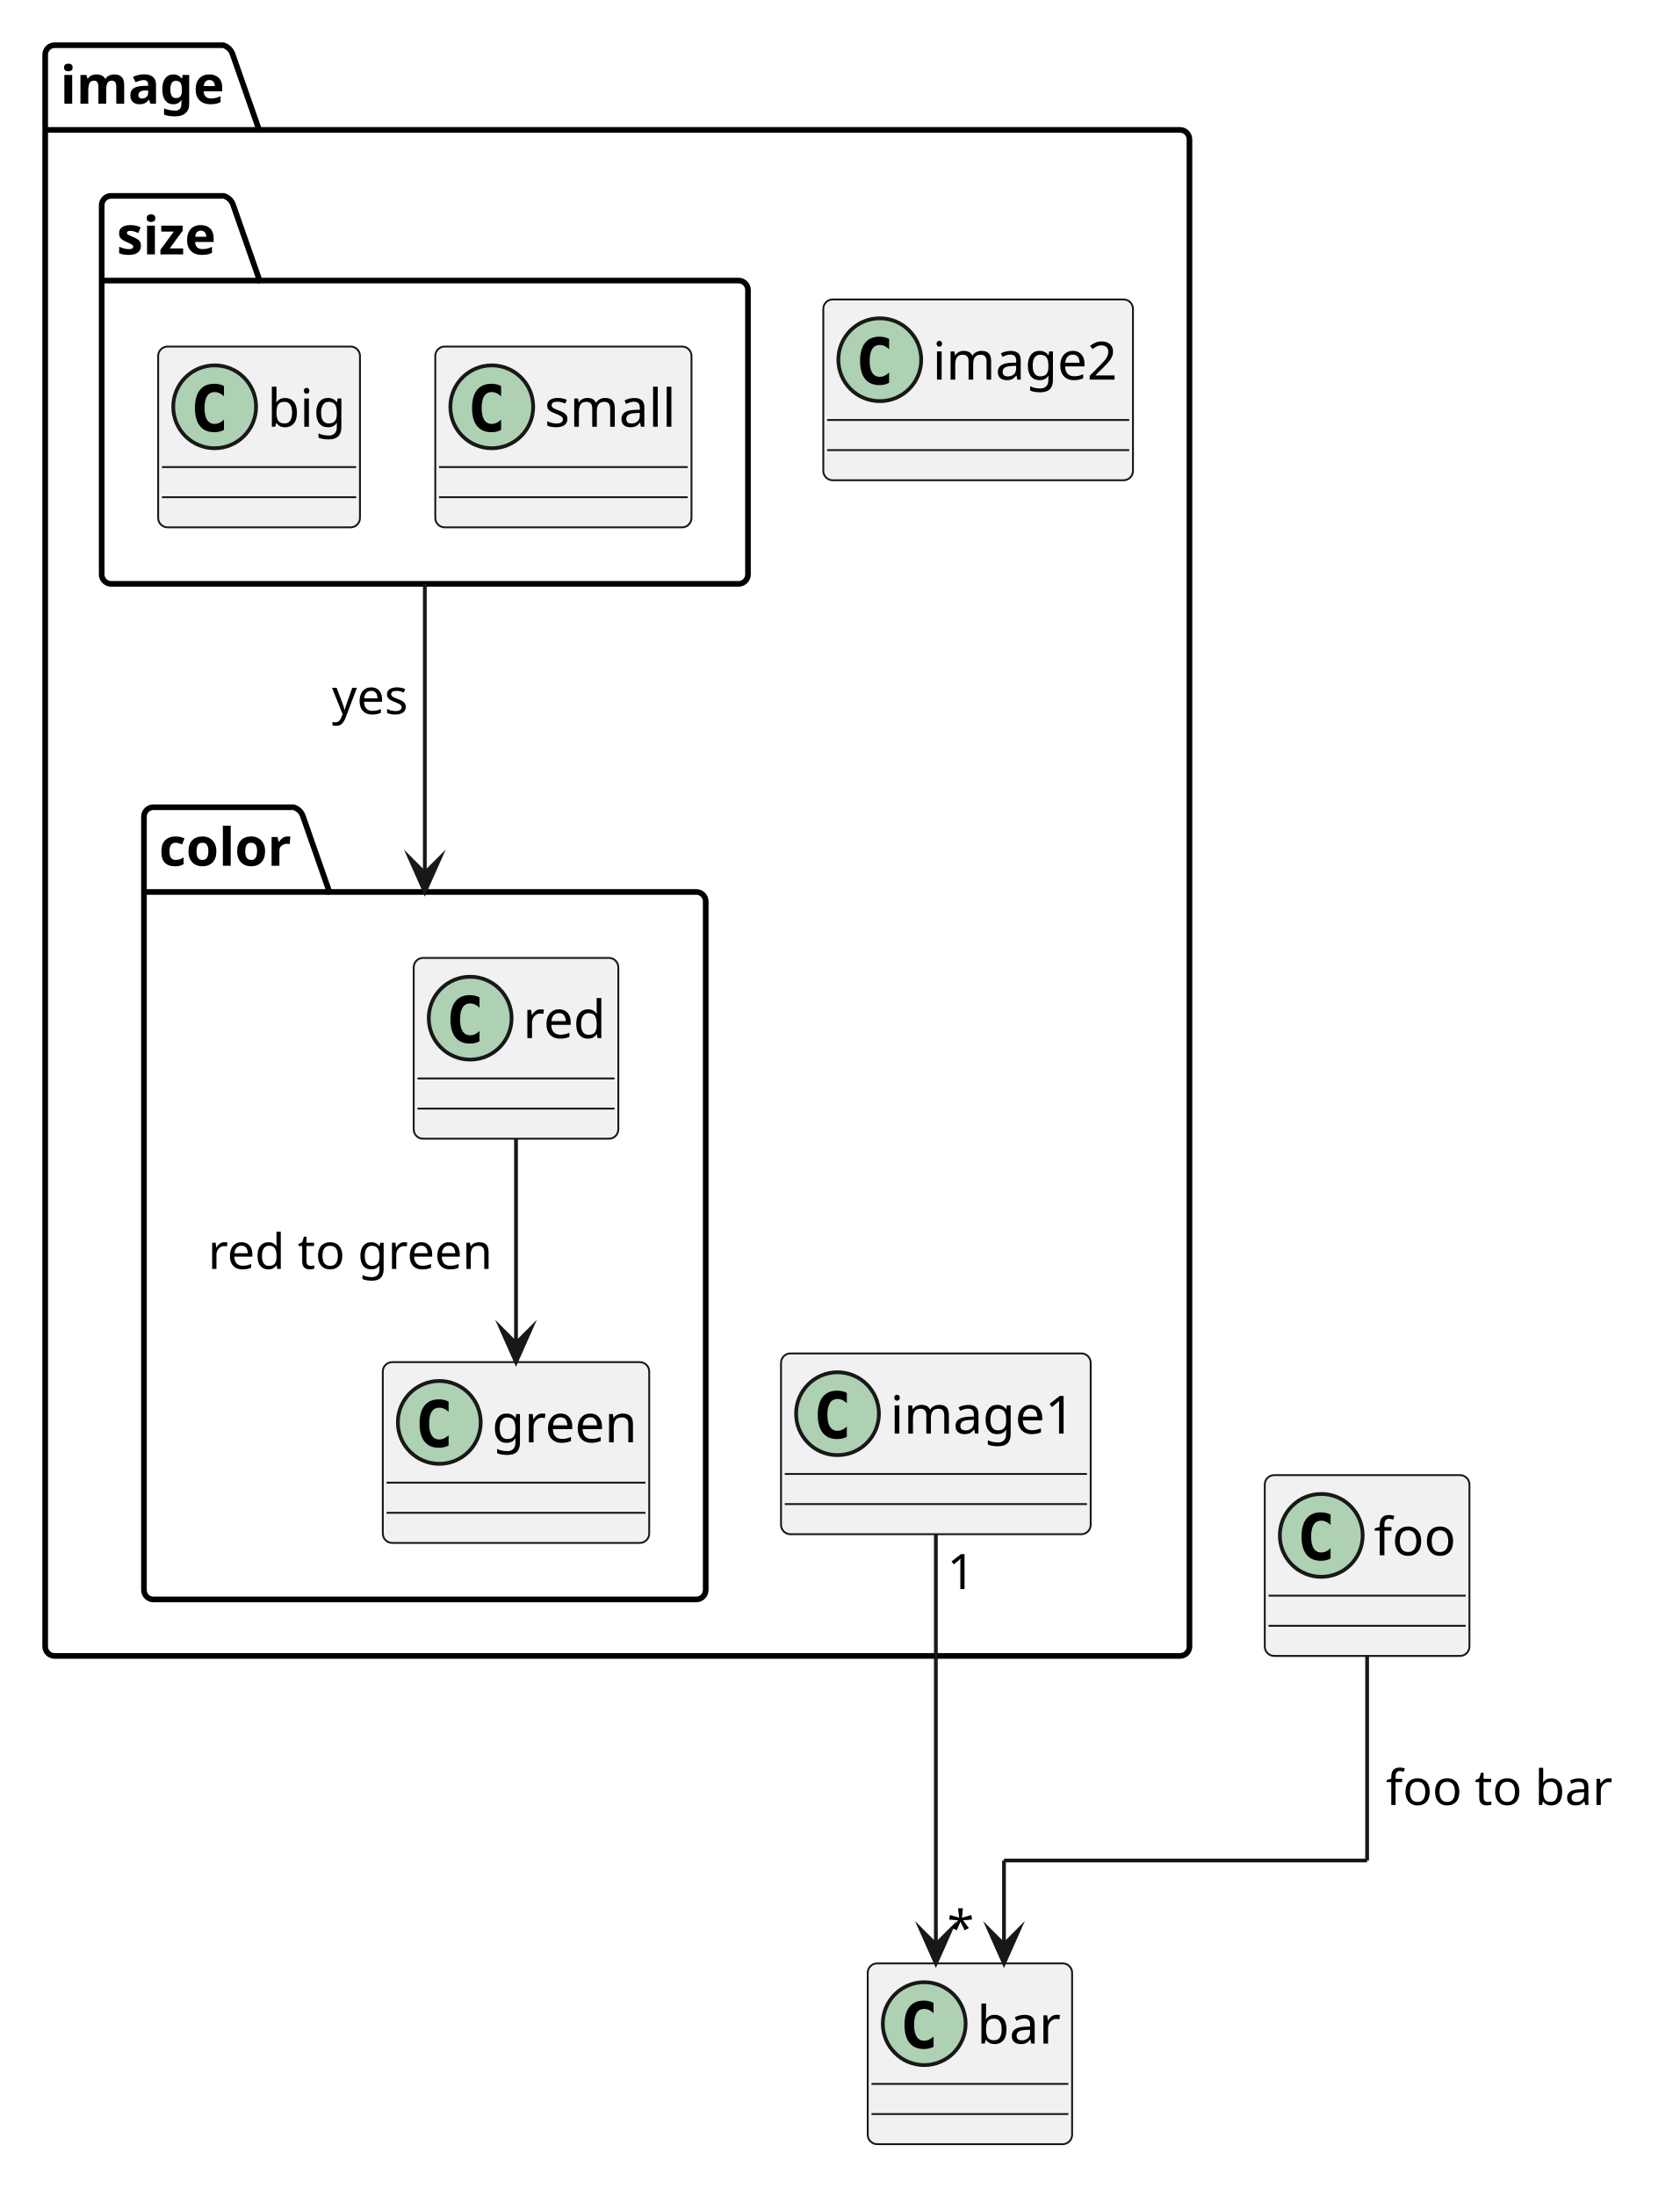
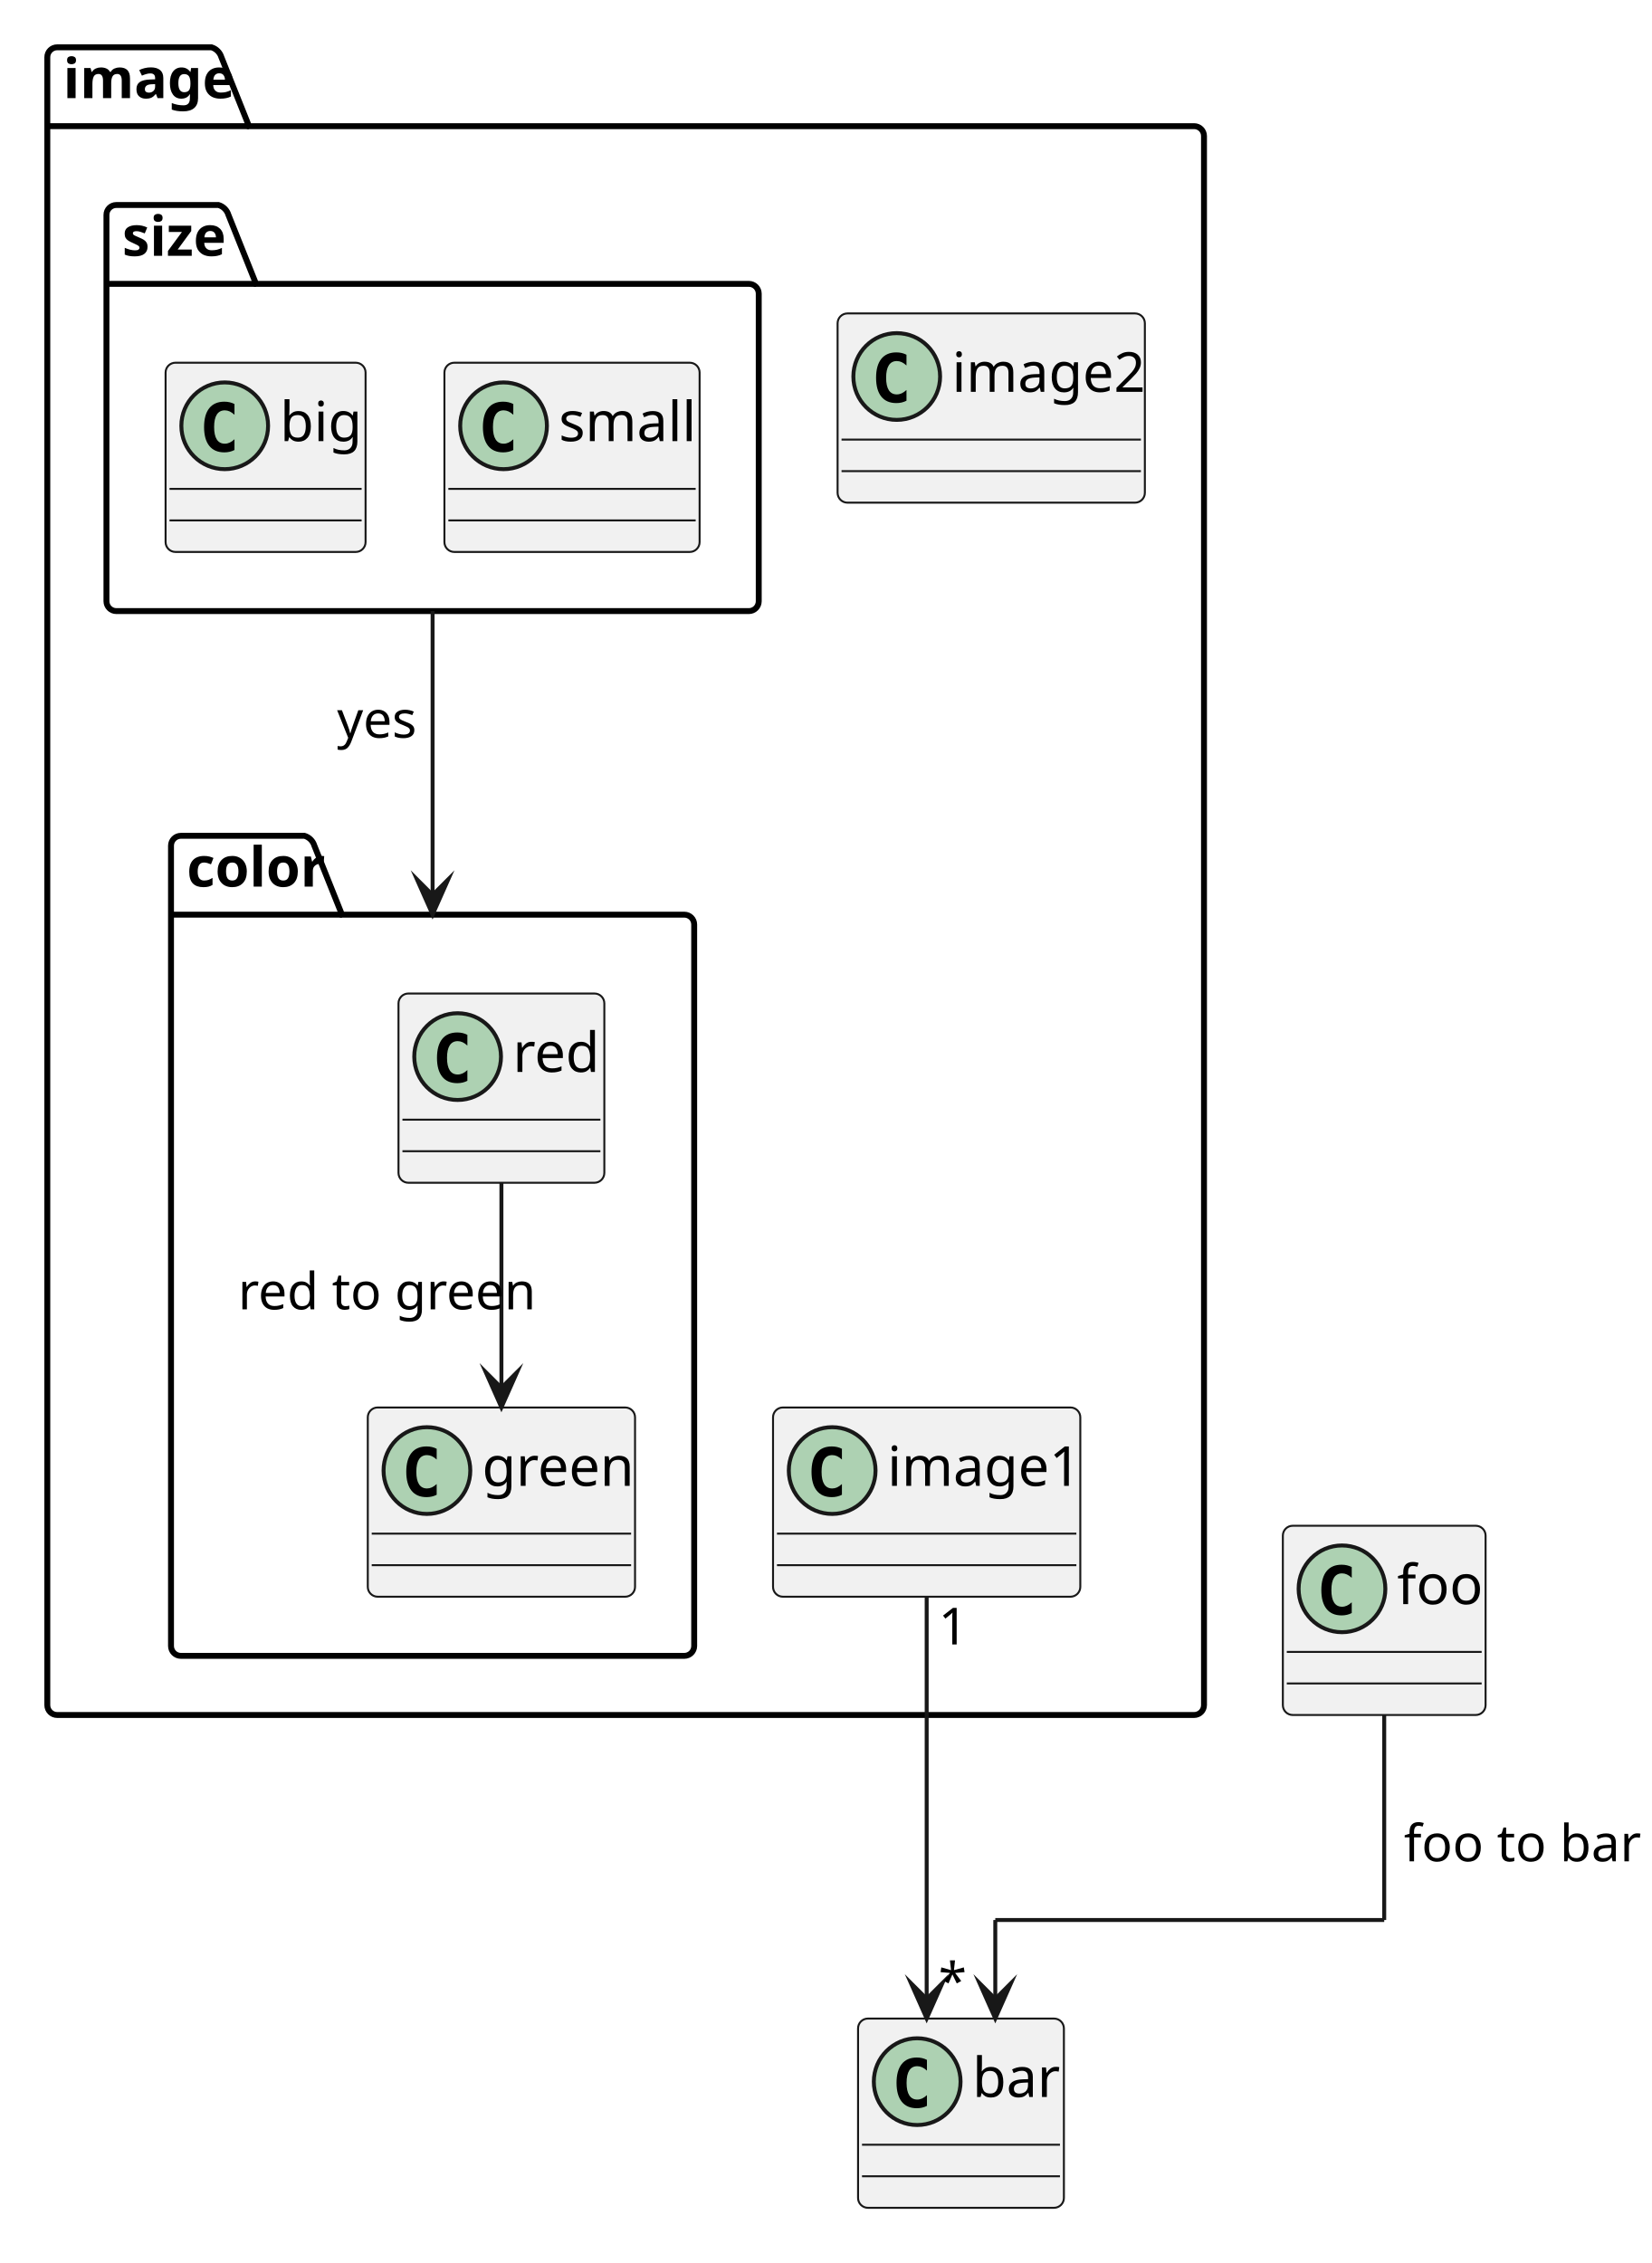
- <svg xmlns="http://www.w3.org/2000/svg" version="1.1" data-diagram-type="CLASS" style="width:446px;height:583px;background:#FFFFFF;" width="446px" height="583px" viewBox="0 0 446 583" zoomAndPan="magnify" preserveAspectRatio="none" contentStyleType="text/css">
+ <svg xmlns="http://www.w3.org/2000/svg" version="1.1" data-diagram-type="CLASS" style="width:419px;height:574px;background:#FFFFFF;" width="419px" height="574px" viewBox="0 0 419 574" zoomAndPan="magnify" preserveAspectRatio="none" contentStyleType="text/css">
  <defs />
  <g>
-     <path d="M14.5,12 L59.298,12 A3.75,3.75 0 0 1 61.798,14.5 L68.798,34.488 L313.351,34.488 A2.5,2.5 0 0 1 315.851,36.988 L315.851,437.121 A2.5,2.5 0 0 1 313.351,439.621 L14.5,439.621 A2.5,2.5 0 0 1 12,437.121 L12,14.5 A2.5,2.5 0 0 1 14.5,12" style="stroke:#000000;stroke-width:1.5;" fill="none" />
-     <line x1="12" y1="34.488" x2="68.798" y2="34.488" style="stroke:#000000;stroke-width:1.5;" />
-     <text x="16" y="27.535" fill="#000000" font-size="14" lengthAdjust="spacing" textLength="43.798" font-weight="700" font-family="sans-serif">image</text>
-     <path d="M40.725,214.31 L77.976,214.31 A3.75,3.75 0 0 1 80.476,216.81 L87.476,236.799 L184.895,236.799 A2.5,2.5 0 0 1 187.395,239.299 L187.395,422.121 A2.5,2.5 0 0 1 184.895,424.621 L40.725,424.621 A2.5,2.5 0 0 1 38.225,422.121 L38.225,216.81 A2.5,2.5 0 0 1 40.725,214.31" style="stroke:#000000;stroke-width:1.5;" fill="none" />
-     <line x1="38.225" y1="236.799" x2="87.476" y2="236.799" style="stroke:#000000;stroke-width:1.5;" />
-     <text x="42.225" y="229.846" fill="#000000" font-size="14" lengthAdjust="spacing" textLength="36.251" font-weight="700" font-family="sans-serif">color</text>
-     <path d="M29.5,52 L59.443,52 A3.75,3.75 0 0 1 61.943,54.5 L68.943,74.488 L196.12,74.488 A2.5,2.5 0 0 1 198.62,76.988 L198.62,152.5 A2.5,2.5 0 0 1 196.12,155 L29.5,155 A2.5,2.5 0 0 1 27,152.5 L27,54.5 A2.5,2.5 0 0 1 29.5,52" style="stroke:#000000;stroke-width:1.5;" fill="none" />
-     <line x1="27" y1="74.488" x2="68.943" y2="74.488" style="stroke:#000000;stroke-width:1.5;" />
-     <text x="31" y="67.535" fill="#000000" font-size="14" lengthAdjust="spacing" textLength="28.943" font-weight="700" font-family="sans-serif">size</text>
+     <path d="M14.5,12 L53.65,12 A3.75,3.75 0 0 1 56.15,14.5 L63.15,32 L302.887,32 A2.5,2.5 0 0 1 305.387,34.5 L305.387,432.5 A2.5,2.5 0 0 1 302.887,435 L14.5,435 A2.5,2.5 0 0 1 12,432.5 L12,14.5 A2.5,2.5 0 0 1 14.5,12" style="stroke:#000000;stroke-width:1.5;" fill="none" />
+     <line x1="12" y1="32" x2="63.15" y2="32" style="stroke:#000000;stroke-width:1.5;" />
+     <text x="16" y="24.889" fill="#000000" font-size="14" lengthAdjust="spacing" textLength="38.15" font-weight="700" font-family="sans-serif">image</text>
+     <path d="M45.875,212 L77.237,212 A3.75,3.75 0 0 1 79.737,214.5 L86.737,232 L173.575,232 A2.5,2.5 0 0 1 176.075,234.5 L176.075,417.5 A2.5,2.5 0 0 1 173.575,420 L45.875,420 A2.5,2.5 0 0 1 43.375,417.5 L43.375,214.5 A2.5,2.5 0 0 1 45.875,212" style="stroke:#000000;stroke-width:1.5;" fill="none" />
+     <line x1="43.375" y1="232" x2="86.737" y2="232" style="stroke:#000000;stroke-width:1.5;" />
+     <text x="47.375" y="224.889" fill="#000000" font-size="14" lengthAdjust="spacing" textLength="30.363" font-weight="700" font-family="sans-serif">color</text>
+     <path d="M29.5,52 L55.438,52 A3.75,3.75 0 0 1 57.938,54.5 L64.938,72 L189.95,72 A2.5,2.5 0 0 1 192.45,74.5 L192.45,152.5 A2.5,2.5 0 0 1 189.95,155 L29.5,155 A2.5,2.5 0 0 1 27,152.5 L27,54.5 A2.5,2.5 0 0 1 29.5,52" style="stroke:#000000;stroke-width:1.5;" fill="none" />
+     <line x1="27" y1="72" x2="64.938" y2="72" style="stroke:#000000;stroke-width:1.5;" />
+     <text x="31" y="64.889" fill="#000000" font-size="14" lengthAdjust="spacing" textLength="24.938" font-weight="700" font-family="sans-serif">size</text>
    <g class="entity" data-qualified-name="image.image1" id="ent0009" data-source-line="14">
-       <rect x="207.395" y="359.31" width="82.231" height="48" fill="#F1F1F1" style="stroke:#181818;stroke-width:0.5;" rx="2.5" ry="2.5" />
-       <ellipse cx="222.395" cy="375.31" rx="11" ry="11" fill="#ADD1B2" style="stroke:#181818;stroke-width:1;" />
-       <path d="M224.868,381.454 Q224.287,381.752 223.648,381.902 Q223.009,382.051 222.303,382.051 Q219.796,382.051 218.477,380.399 Q217.157,378.748 217.157,375.627 Q217.157,372.497 218.477,370.845 Q219.796,369.193 222.303,369.193 Q223.009,369.193 223.656,369.343 Q224.304,369.492 224.868,369.791 L224.868,372.514 Q224.237,371.933 223.644,371.663 Q223.05,371.393 222.419,371.393 Q221.075,371.393 220.39,372.46 Q219.705,373.526 219.705,375.627 Q219.705,377.718 220.39,378.785 Q221.075,379.852 222.419,379.852 Q223.05,379.852 223.644,379.582 Q224.237,379.312 224.868,378.731 Z " fill="#000000" />
-       <text x="236.395" y="380.602" fill="#000000" font-size="14" lengthAdjust="spacing" textLength="50.23" font-family="sans-serif">image1</text>
-       <line x1="208.395" y1="391.31" x2="288.625" y2="391.31" style="stroke:#181818;stroke-width:0.5;" />
-       <line x1="208.395" y1="399.31" x2="288.625" y2="399.31" style="stroke:#181818;stroke-width:0.5;" />
+       <rect x="196.075" y="357" width="77.938" height="48" fill="#F1F1F1" style="stroke:#181818;stroke-width:0.5;" rx="2.5" ry="2.5" />
+       <ellipse cx="211.075" cy="373" rx="11" ry="11" fill="#ADD1B2" style="stroke:#181818;stroke-width:1;" />
+       <path d="M213.548,379.143 Q212.967,379.442 212.328,379.591 Q211.689,379.741 210.983,379.741 Q208.476,379.741 207.156,378.089 Q205.837,376.437 205.837,373.316 Q205.837,370.187 207.156,368.535 Q208.476,366.883 210.983,366.883 Q211.689,366.883 212.336,367.032 Q212.984,367.182 213.548,367.481 L213.548,370.203 Q212.917,369.622 212.324,369.352 Q211.73,369.082 211.099,369.082 Q209.755,369.082 209.07,370.149 Q208.385,371.216 208.385,373.316 Q208.385,375.408 209.07,376.474 Q209.755,377.541 211.099,377.541 Q211.73,377.541 212.324,377.271 Q212.917,377.002 213.548,376.42 Z " fill="#000000" />
+       <text x="225.075" y="376.889" fill="#000000" font-size="14" lengthAdjust="spacing" textLength="45.938" font-family="sans-serif">image1</text>
+       <line x1="197.075" y1="389" x2="273.012" y2="389" style="stroke:#181818;stroke-width:0.5;" />
+       <line x1="197.075" y1="397" x2="273.012" y2="397" style="stroke:#181818;stroke-width:0.5;" />
    </g>
    <g class="entity" data-qualified-name="image.image2" id="ent0010" data-source-line="15">
-       <rect x="218.62" y="79.5" width="82.231" height="48" fill="#F1F1F1" style="stroke:#181818;stroke-width:0.5;" rx="2.5" ry="2.5" />
-       <ellipse cx="233.62" cy="95.5" rx="11" ry="11" fill="#ADD1B2" style="stroke:#181818;stroke-width:1;" />
-       <path d="M236.093,101.643 Q235.512,101.942 234.873,102.091 Q234.234,102.241 233.528,102.241 Q231.022,102.241 229.702,100.589 Q228.382,98.937 228.382,95.816 Q228.382,92.686 229.702,91.035 Q231.022,89.383 233.528,89.383 Q234.234,89.383 234.881,89.532 Q235.529,89.682 236.093,89.981 L236.093,92.703 Q235.462,92.122 234.869,91.852 Q234.275,91.582 233.644,91.582 Q232.3,91.582 231.615,92.649 Q230.93,93.716 230.93,95.816 Q230.93,97.908 231.615,98.974 Q232.3,100.041 233.644,100.041 Q234.275,100.041 234.869,99.771 Q235.462,99.501 236.093,98.92 Z " fill="#000000" />
-       <text x="247.62" y="100.791" fill="#000000" font-size="14" lengthAdjust="spacing" textLength="50.23" font-family="sans-serif">image2</text>
-       <line x1="219.62" y1="111.5" x2="299.851" y2="111.5" style="stroke:#181818;stroke-width:0.5;" />
-       <line x1="219.62" y1="119.5" x2="299.851" y2="119.5" style="stroke:#181818;stroke-width:0.5;" />
+       <rect x="212.45" y="79.5" width="77.938" height="48" fill="#F1F1F1" style="stroke:#181818;stroke-width:0.5;" rx="2.5" ry="2.5" />
+       <ellipse cx="227.45" cy="95.5" rx="11" ry="11" fill="#ADD1B2" style="stroke:#181818;stroke-width:1;" />
+       <path d="M229.923,101.643 Q229.342,101.942 228.703,102.091 Q228.064,102.241 227.358,102.241 Q224.851,102.241 223.531,100.589 Q222.212,98.937 222.212,95.816 Q222.212,92.686 223.531,91.035 Q224.851,89.383 227.358,89.383 Q228.064,89.383 228.711,89.532 Q229.359,89.682 229.923,89.981 L229.923,92.703 Q229.292,92.122 228.699,91.852 Q228.105,91.582 227.474,91.582 Q226.13,91.582 225.445,92.649 Q224.76,93.716 224.76,95.816 Q224.76,97.908 225.445,98.974 Q226.13,100.041 227.474,100.041 Q228.105,100.041 228.699,99.771 Q229.292,99.501 229.923,98.92 Z " fill="#000000" />
+       <text x="241.45" y="99.389" fill="#000000" font-size="14" lengthAdjust="spacing" textLength="45.938" font-family="sans-serif">image2</text>
+       <line x1="213.45" y1="111.5" x2="289.387" y2="111.5" style="stroke:#181818;stroke-width:0.5;" />
+       <line x1="213.45" y1="119.5" x2="289.387" y2="119.5" style="stroke:#181818;stroke-width:0.5;" />
    </g>
    <g class="entity" data-qualified-name="image.color.red" id="ent0003" data-source-line="5">
-       <rect x="109.852" y="254.31" width="54.34" height="48" fill="#F1F1F1" style="stroke:#181818;stroke-width:0.5;" rx="2.5" ry="2.5" />
-       <ellipse cx="124.852" cy="270.31" rx="11" ry="11" fill="#ADD1B2" style="stroke:#181818;stroke-width:1;" />
-       <path d="M127.325,276.454 Q126.744,276.752 126.105,276.902 Q125.466,277.051 124.76,277.051 Q122.253,277.051 120.934,275.399 Q119.614,273.748 119.614,270.627 Q119.614,267.497 120.934,265.845 Q122.253,264.193 124.76,264.193 Q125.466,264.193 126.113,264.343 Q126.761,264.492 127.325,264.791 L127.325,267.514 Q126.694,266.933 126.101,266.663 Q125.507,266.393 124.876,266.393 Q123.532,266.393 122.847,267.46 Q122.162,268.526 122.162,270.627 Q122.162,272.718 122.847,273.785 Q123.532,274.852 124.876,274.852 Q125.507,274.852 126.101,274.582 Q126.694,274.312 127.325,273.731 Z " fill="#000000" />
-       <text x="138.852" y="275.602" fill="#000000" font-size="14" lengthAdjust="spacing" textLength="22.34" font-family="sans-serif">red</text>
-       <line x1="110.852" y1="286.31" x2="163.192" y2="286.31" style="stroke:#181818;stroke-width:0.5;" />
-       <line x1="110.852" y1="294.31" x2="163.192" y2="294.31" style="stroke:#181818;stroke-width:0.5;" />
+       <rect x="101.075" y="252" width="52.212" height="48" fill="#F1F1F1" style="stroke:#181818;stroke-width:0.5;" rx="2.5" ry="2.5" />
+       <ellipse cx="116.075" cy="268" rx="11" ry="11" fill="#ADD1B2" style="stroke:#181818;stroke-width:1;" />
+       <path d="M118.548,274.143 Q117.967,274.442 117.328,274.591 Q116.689,274.741 115.983,274.741 Q113.476,274.741 112.156,273.089 Q110.837,271.437 110.837,268.316 Q110.837,265.187 112.156,263.535 Q113.476,261.883 115.983,261.883 Q116.689,261.883 117.336,262.032 Q117.984,262.182 118.548,262.481 L118.548,265.203 Q117.917,264.622 117.324,264.352 Q116.73,264.082 116.099,264.082 Q114.755,264.082 114.07,265.149 Q113.385,266.216 113.385,268.316 Q113.385,270.408 114.07,271.474 Q114.755,272.541 116.099,272.541 Q116.73,272.541 117.324,272.271 Q117.917,272.002 118.548,271.42 Z " fill="#000000" />
+       <text x="130.075" y="271.889" fill="#000000" font-size="14" lengthAdjust="spacing" textLength="20.212" font-family="sans-serif">red</text>
+       <line x1="102.075" y1="284" x2="152.287" y2="284" style="stroke:#181818;stroke-width:0.5;" />
+       <line x1="102.075" y1="292" x2="152.287" y2="292" style="stroke:#181818;stroke-width:0.5;" />
    </g>
    <g class="entity" data-qualified-name="image.color.green" id="ent0004" data-source-line="6">
-       <rect x="101.649" y="361.621" width="70.746" height="48" fill="#F1F1F1" style="stroke:#181818;stroke-width:0.5;" rx="2.5" ry="2.5" />
-       <ellipse cx="116.649" cy="377.621" rx="11" ry="11" fill="#ADD1B2" style="stroke:#181818;stroke-width:1;" />
-       <path d="M119.122,383.764 Q118.541,384.063 117.902,384.212 Q117.263,384.362 116.557,384.362 Q114.05,384.362 112.731,382.71 Q111.411,381.058 111.411,377.937 Q111.411,374.808 112.731,373.156 Q114.05,371.504 116.557,371.504 Q117.263,371.504 117.91,371.653 Q118.558,371.803 119.122,372.102 L119.122,374.824 Q118.491,374.243 117.898,373.973 Q117.304,373.704 116.673,373.704 Q115.329,373.704 114.644,374.77 Q113.959,375.837 113.959,377.937 Q113.959,380.029 114.644,381.096 Q115.329,382.162 116.673,382.162 Q117.304,382.162 117.898,381.892 Q118.491,381.623 119.122,381.041 Z " fill="#000000" />
-       <text x="130.649" y="382.912" fill="#000000" font-size="14" lengthAdjust="spacing" textLength="38.746" font-family="sans-serif">green</text>
-       <line x1="102.649" y1="393.621" x2="171.395" y2="393.621" style="stroke:#181818;stroke-width:0.5;" />
-       <line x1="102.649" y1="401.621" x2="171.395" y2="401.621" style="stroke:#181818;stroke-width:0.5;" />
+       <rect x="93.287" y="357" width="67.787" height="48" fill="#F1F1F1" style="stroke:#181818;stroke-width:0.5;" rx="2.5" ry="2.5" />
+       <ellipse cx="108.287" cy="373" rx="11" ry="11" fill="#ADD1B2" style="stroke:#181818;stroke-width:1;" />
+       <path d="M110.761,379.143 Q110.18,379.442 109.54,379.591 Q108.901,379.741 108.196,379.741 Q105.689,379.741 104.369,378.089 Q103.049,376.437 103.049,373.316 Q103.049,370.187 104.369,368.535 Q105.689,366.883 108.196,366.883 Q108.901,366.883 109.549,367.032 Q110.196,367.182 110.761,367.481 L110.761,370.203 Q110.13,369.622 109.536,369.352 Q108.943,369.082 108.312,369.082 Q106.967,369.082 106.282,370.149 Q105.598,371.216 105.598,373.316 Q105.598,375.408 106.282,376.474 Q106.967,377.541 108.312,377.541 Q108.943,377.541 109.536,377.271 Q110.13,377.002 110.761,376.42 Z " fill="#000000" />
+       <text x="122.287" y="376.889" fill="#000000" font-size="14" lengthAdjust="spacing" textLength="35.788" font-family="sans-serif">green</text>
+       <line x1="94.287" y1="389" x2="160.075" y2="389" style="stroke:#181818;stroke-width:0.5;" />
+       <line x1="94.287" y1="397" x2="160.075" y2="397" style="stroke:#181818;stroke-width:0.5;" />
    </g>
    <g class="entity" data-qualified-name="image.size.big" id="ent0007" data-source-line="11">
-       <rect x="42" y="92" width="53.588" height="48" fill="#F1F1F1" style="stroke:#181818;stroke-width:0.5;" rx="2.5" ry="2.5" />
+       <rect x="42" y="92" width="50.725" height="48" fill="#F1F1F1" style="stroke:#181818;stroke-width:0.5;" rx="2.5" ry="2.5" />
      <ellipse cx="57" cy="108" rx="11" ry="11" fill="#ADD1B2" style="stroke:#181818;stroke-width:1;" />
      <path d="M59.473,114.143 Q58.892,114.442 58.253,114.591 Q57.614,114.741 56.908,114.741 Q54.401,114.741 53.081,113.089 Q51.762,111.437 51.762,108.316 Q51.762,105.186 53.081,103.535 Q54.401,101.883 56.908,101.883 Q57.614,101.883 58.261,102.032 Q58.909,102.182 59.473,102.481 L59.473,105.203 Q58.842,104.622 58.249,104.352 Q57.655,104.082 57.024,104.082 Q55.68,104.082 54.995,105.149 Q54.31,106.216 54.31,108.316 Q54.31,110.408 54.995,111.474 Q55.68,112.541 57.024,112.541 Q57.655,112.541 58.249,112.271 Q58.842,112.001 59.473,111.42 Z " fill="#000000" />
-       <text x="71" y="113.291" fill="#000000" font-size="14" lengthAdjust="spacing" textLength="21.588" font-family="sans-serif">big</text>
-       <line x1="43" y1="124" x2="94.588" y2="124" style="stroke:#181818;stroke-width:0.5;" />
-       <line x1="43" y1="132" x2="94.588" y2="132" style="stroke:#181818;stroke-width:0.5;" />
+       <text x="71" y="111.889" fill="#000000" font-size="14" lengthAdjust="spacing" textLength="18.725" font-family="sans-serif">big</text>
+       <line x1="43" y1="124" x2="91.725" y2="124" style="stroke:#181818;stroke-width:0.5;" />
+       <line x1="43" y1="132" x2="91.725" y2="132" style="stroke:#181818;stroke-width:0.5;" />
    </g>
    <g class="entity" data-qualified-name="image.size.small" id="ent0008" data-source-line="12">
-       <rect x="115.588" y="92" width="68.032" height="48" fill="#F1F1F1" style="stroke:#181818;stroke-width:0.5;" rx="2.5" ry="2.5" />
-       <ellipse cx="130.588" cy="108" rx="11" ry="11" fill="#ADD1B2" style="stroke:#181818;stroke-width:1;" />
-       <path d="M133.061,114.143 Q132.48,114.442 131.841,114.591 Q131.202,114.741 130.496,114.741 Q127.989,114.741 126.669,113.089 Q125.35,111.437 125.35,108.316 Q125.35,105.186 126.669,103.535 Q127.989,101.883 130.496,101.883 Q131.202,101.883 131.849,102.032 Q132.497,102.182 133.061,102.481 L133.061,105.203 Q132.43,104.622 131.837,104.352 Q131.243,104.082 130.612,104.082 Q129.268,104.082 128.583,105.149 Q127.898,106.216 127.898,108.316 Q127.898,110.408 128.583,111.474 Q129.268,112.541 130.612,112.541 Q131.243,112.541 131.837,112.271 Q132.43,112.001 133.061,111.42 Z " fill="#000000" />
-       <text x="144.588" y="113.291" fill="#000000" font-size="14" lengthAdjust="spacing" textLength="36.032" font-family="sans-serif">small</text>
-       <line x1="116.588" y1="124" x2="182.62" y2="124" style="stroke:#181818;stroke-width:0.5;" />
-       <line x1="116.588" y1="132" x2="182.62" y2="132" style="stroke:#181818;stroke-width:0.5;" />
+       <rect x="112.725" y="92" width="64.725" height="48" fill="#F1F1F1" style="stroke:#181818;stroke-width:0.5;" rx="2.5" ry="2.5" />
+       <ellipse cx="127.725" cy="108" rx="11" ry="11" fill="#ADD1B2" style="stroke:#181818;stroke-width:1;" />
+       <path d="M130.198,114.143 Q129.617,114.442 128.978,114.591 Q128.339,114.741 127.633,114.741 Q125.126,114.741 123.806,113.089 Q122.487,111.437 122.487,108.316 Q122.487,105.186 123.806,103.535 Q125.126,101.883 127.633,101.883 Q128.339,101.883 128.986,102.032 Q129.634,102.182 130.198,102.481 L130.198,105.203 Q129.567,104.622 128.974,104.352 Q128.38,104.082 127.749,104.082 Q126.405,104.082 125.72,105.149 Q125.035,106.216 125.035,108.316 Q125.035,110.408 125.72,111.474 Q126.405,112.541 127.749,112.541 Q128.38,112.541 128.974,112.271 Q129.567,112.001 130.198,111.42 Z " fill="#000000" />
+       <text x="141.725" y="111.889" fill="#000000" font-size="14" lengthAdjust="spacing" textLength="32.725" font-family="sans-serif">small</text>
+       <line x1="113.725" y1="124" x2="176.45" y2="124" style="stroke:#181818;stroke-width:0.5;" />
+       <line x1="113.725" y1="132" x2="176.45" y2="132" style="stroke:#181818;stroke-width:0.5;" />
    </g>
    <g class="entity" data-qualified-name="foo" id="ent0012" data-source-line="20">
-       <rect x="335.851" y="391.621" width="54.347" height="48" fill="#F1F1F1" style="stroke:#181818;stroke-width:0.5;" rx="2.5" ry="2.5" />
-       <ellipse cx="350.851" cy="407.621" rx="11" ry="11" fill="#ADD1B2" style="stroke:#181818;stroke-width:1;" />
-       <path d="M353.324,413.764 Q352.743,414.063 352.103,414.212 Q351.464,414.362 350.759,414.362 Q348.252,414.362 346.932,412.71 Q345.612,411.058 345.612,407.937 Q345.612,404.808 346.932,403.156 Q348.252,401.504 350.759,401.504 Q351.464,401.504 352.112,401.653 Q352.759,401.803 353.324,402.102 L353.324,404.824 Q352.693,404.243 352.099,403.973 Q351.506,403.704 350.875,403.704 Q349.53,403.704 348.846,404.77 Q348.161,405.837 348.161,407.937 Q348.161,410.029 348.846,411.096 Q349.53,412.162 350.875,412.162 Q351.506,412.162 352.099,411.892 Q352.693,411.623 353.324,411.041 Z " fill="#000000" />
-       <text x="364.851" y="412.912" fill="#000000" font-size="14" lengthAdjust="spacing" textLength="22.347" font-family="sans-serif">foo</text>
-       <line x1="336.851" y1="423.621" x2="389.197" y2="423.621" style="stroke:#181818;stroke-width:0.5;" />
-       <line x1="336.851" y1="431.621" x2="389.197" y2="431.621" style="stroke:#181818;stroke-width:0.5;" />
+       <rect x="325.387" y="387" width="51.425" height="48" fill="#F1F1F1" style="stroke:#181818;stroke-width:0.5;" rx="2.5" ry="2.5" />
+       <ellipse cx="340.387" cy="403" rx="11" ry="11" fill="#ADD1B2" style="stroke:#181818;stroke-width:1;" />
+       <path d="M342.861,409.143 Q342.28,409.442 341.64,409.591 Q341.001,409.741 340.296,409.741 Q337.789,409.741 336.469,408.089 Q335.149,406.437 335.149,403.316 Q335.149,400.187 336.469,398.535 Q337.789,396.883 340.296,396.883 Q341.001,396.883 341.649,397.032 Q342.296,397.182 342.861,397.481 L342.861,400.203 Q342.23,399.622 341.636,399.352 Q341.043,399.082 340.412,399.082 Q339.067,399.082 338.382,400.149 Q337.698,401.216 337.698,403.316 Q337.698,405.408 338.382,406.474 Q339.067,407.541 340.412,407.541 Q341.043,407.541 341.636,407.271 Q342.23,407.002 342.861,406.42 Z " fill="#000000" />
+       <text x="354.387" y="406.889" fill="#000000" font-size="14" lengthAdjust="spacing" textLength="19.425" font-family="sans-serif">foo</text>
+       <line x1="326.387" y1="419" x2="375.812" y2="419" style="stroke:#181818;stroke-width:0.5;" />
+       <line x1="326.387" y1="427" x2="375.812" y2="427" style="stroke:#181818;stroke-width:0.5;" />
    </g>
    <g class="entity" data-qualified-name="bar" id="ent0013" data-source-line="21">
-       <rect x="230.42" y="521.242" width="54.272" height="48" fill="#F1F1F1" style="stroke:#181818;stroke-width:0.5;" rx="2.5" ry="2.5" />
-       <ellipse cx="245.42" cy="537.242" rx="11" ry="11" fill="#ADD1B2" style="stroke:#181818;stroke-width:1;" />
-       <path d="M247.893,543.385 Q247.312,543.684 246.673,543.833 Q246.034,543.983 245.328,543.983 Q242.821,543.983 241.501,542.331 Q240.181,540.679 240.181,537.558 Q240.181,534.429 241.501,532.777 Q242.821,531.125 245.328,531.125 Q246.034,531.125 246.681,531.274 Q247.328,531.424 247.893,531.723 L247.893,534.445 Q247.262,533.864 246.668,533.595 Q246.075,533.325 245.444,533.325 Q244.099,533.325 243.415,534.391 Q242.73,535.458 242.73,537.558 Q242.73,539.65 243.415,540.717 Q244.099,541.783 245.444,541.783 Q246.075,541.783 246.668,541.513 Q247.262,541.244 247.893,540.663 Z " fill="#000000" />
-       <text x="259.42" y="542.533" fill="#000000" font-size="14" lengthAdjust="spacing" textLength="22.271" font-family="sans-serif">bar</text>
-       <line x1="231.42" y1="553.242" x2="283.691" y2="553.242" style="stroke:#181818;stroke-width:0.5;" />
-       <line x1="231.42" y1="561.242" x2="283.691" y2="561.242" style="stroke:#181818;stroke-width:0.5;" />
+       <rect x="217.64" y="512" width="52.212" height="48" fill="#F1F1F1" style="stroke:#181818;stroke-width:0.5;" rx="2.5" ry="2.5" />
+       <ellipse cx="232.64" cy="528" rx="11" ry="11" fill="#ADD1B2" style="stroke:#181818;stroke-width:1;" />
+       <path d="M235.113,534.143 Q234.532,534.442 233.893,534.591 Q233.253,534.741 232.548,534.741 Q230.041,534.741 228.721,533.089 Q227.401,531.437 227.401,528.316 Q227.401,525.187 228.721,523.535 Q230.041,521.883 232.548,521.883 Q233.253,521.883 233.901,522.032 Q234.548,522.182 235.113,522.481 L235.113,525.203 Q234.482,524.622 233.888,524.352 Q233.295,524.082 232.664,524.082 Q231.319,524.082 230.635,525.149 Q229.95,526.216 229.95,528.316 Q229.95,530.408 230.635,531.474 Q231.319,532.541 232.664,532.541 Q233.295,532.541 233.888,532.271 Q234.482,532.001 235.113,531.42 Z " fill="#000000" />
+       <text x="246.64" y="531.889" fill="#000000" font-size="14" lengthAdjust="spacing" textLength="20.212" font-family="sans-serif">bar</text>
+       <line x1="218.64" y1="544" x2="268.852" y2="544" style="stroke:#181818;stroke-width:0.5;" />
+       <line x1="218.64" y1="552" x2="268.852" y2="552" style="stroke:#181818;stroke-width:0.5;" />
    </g>
-     <line x1="137.022" y1="302.31" x2="137.022" y2="361.621" style="stroke:#181818;stroke-width:1;" />
-     <polygon points="137.022,361.621,141.022,352.621,137.022,356.621,133.022,352.621,137.022,361.621" fill="#181818" style="stroke:#181818;stroke-width:1;stroke-linejoin:miter;stroke-miterlimit:10;" />
-     <text x="55.225" y="336.879" fill="#000000" font-size="13" lengthAdjust="spacing" textLength="77.797" font-family="sans-serif">red to green</text>
-     <line x1="112.81" y1="155" x2="112.81" y2="236.799" style="stroke:#181818;stroke-width:1;" />
-     <polygon points="112.81,236.799,116.81,227.799,112.81,231.799,108.81,227.799,112.81,236.799" fill="#181818" style="stroke:#181818;stroke-width:1;stroke-linejoin:miter;stroke-miterlimit:10;" />
-     <text x="88.148" y="189.568" fill="#000000" font-size="13" lengthAdjust="spacing" textLength="20.662" font-family="sans-serif">yes</text>
-     <line x1="363.024" y1="439.621" x2="363.024" y2="493.932" style="stroke:#181818;stroke-width:1;" />
-     <line x1="363.024" y1="493.932" x2="266.601" y2="493.932" style="stroke:#181818;stroke-width:1;" />
-     <line x1="266.601" y1="493.932" x2="266.601" y2="521.242" style="stroke:#181818;stroke-width:1;" />
-     <polygon points="266.601,521.242,270.601,512.242,266.601,516.242,262.601,512.242,266.601,521.242" fill="#181818" style="stroke:#181818;stroke-width:1;stroke-linejoin:miter;stroke-miterlimit:10;" />
-     <text x="368.024" y="479.19" fill="#000000" font-size="13" lengthAdjust="spacing" textLength="62.505" font-family="sans-serif">foo to bar</text>
-     <line x1="248.51" y1="407.31" x2="248.51" y2="521.242" style="stroke:#181818;stroke-width:1;" />
-     <polygon points="248.51,521.242,252.51,512.242,248.51,516.242,244.51,512.242,248.51,521.242" fill="#181818" style="stroke:#181818;stroke-width:1;stroke-linejoin:miter;stroke-miterlimit:10;" />
-     <text x="251.51" y="421.879" fill="#000000" font-size="13" lengthAdjust="spacing" textLength="8.22" font-family="sans-serif">1</text>
-     <text x="251.51" y="516.5" fill="#000000" font-size="13" lengthAdjust="spacing" textLength="6.265" font-family="sans-serif">*</text>
+     <line x1="127.181" y1="300" x2="127.181" y2="357" style="stroke:#181818;stroke-width:1;" />
+     <polygon points="127.181,357,131.181,348,127.181,352,123.181,348,127.181,357" fill="#181818" style="stroke:#181818;stroke-width:1;stroke-linejoin:miter;stroke-miterlimit:10;" />
+     <text x="60.375" y="332.111" fill="#000000" font-size="13" lengthAdjust="spacing" textLength="62.806" font-family="sans-serif">red to green</text>
+     <line x1="109.725" y1="155" x2="109.725" y2="232" style="stroke:#181818;stroke-width:1;" />
+     <polygon points="109.725,232,113.725,223,109.725,227,105.725,223,109.725,232" fill="#181818" style="stroke:#181818;stroke-width:1;stroke-linejoin:miter;stroke-miterlimit:10;" />
+     <text x="85.494" y="187.111" fill="#000000" font-size="13" lengthAdjust="spacing" textLength="20.231" font-family="sans-serif">yes</text>
+     <line x1="351.1" y1="435" x2="351.1" y2="487" style="stroke:#181818;stroke-width:1;" />
+     <line x1="351.1" y1="487" x2="252.448" y2="487" style="stroke:#181818;stroke-width:1;" />
+     <line x1="252.448" y1="487" x2="252.448" y2="512" style="stroke:#181818;stroke-width:1;" />
+     <polygon points="252.448,512,256.448,503,252.448,507,248.448,503,252.448,512" fill="#181818" style="stroke:#181818;stroke-width:1;stroke-linejoin:miter;stroke-miterlimit:10;" />
+     <text x="356.1" y="472.111" fill="#000000" font-size="13" lengthAdjust="spacing" textLength="47.612" font-family="sans-serif">foo to bar</text>
+     <line x1="235.044" y1="405" x2="235.044" y2="512" style="stroke:#181818;stroke-width:1;" />
+     <polygon points="235.044,512,239.044,503,235.044,507,231.044,503,235.044,512" fill="#181818" style="stroke:#181818;stroke-width:1;stroke-linejoin:miter;stroke-miterlimit:10;" />
+     <text x="238.044" y="417.111" fill="#000000" font-size="13" lengthAdjust="spacing" textLength="7.231" font-family="sans-serif">1</text>
+     <text x="238.044" y="507.111" fill="#000000" font-size="13" lengthAdjust="spacing" textLength="5.037" font-family="sans-serif">*</text>
  </g>
</svg>
